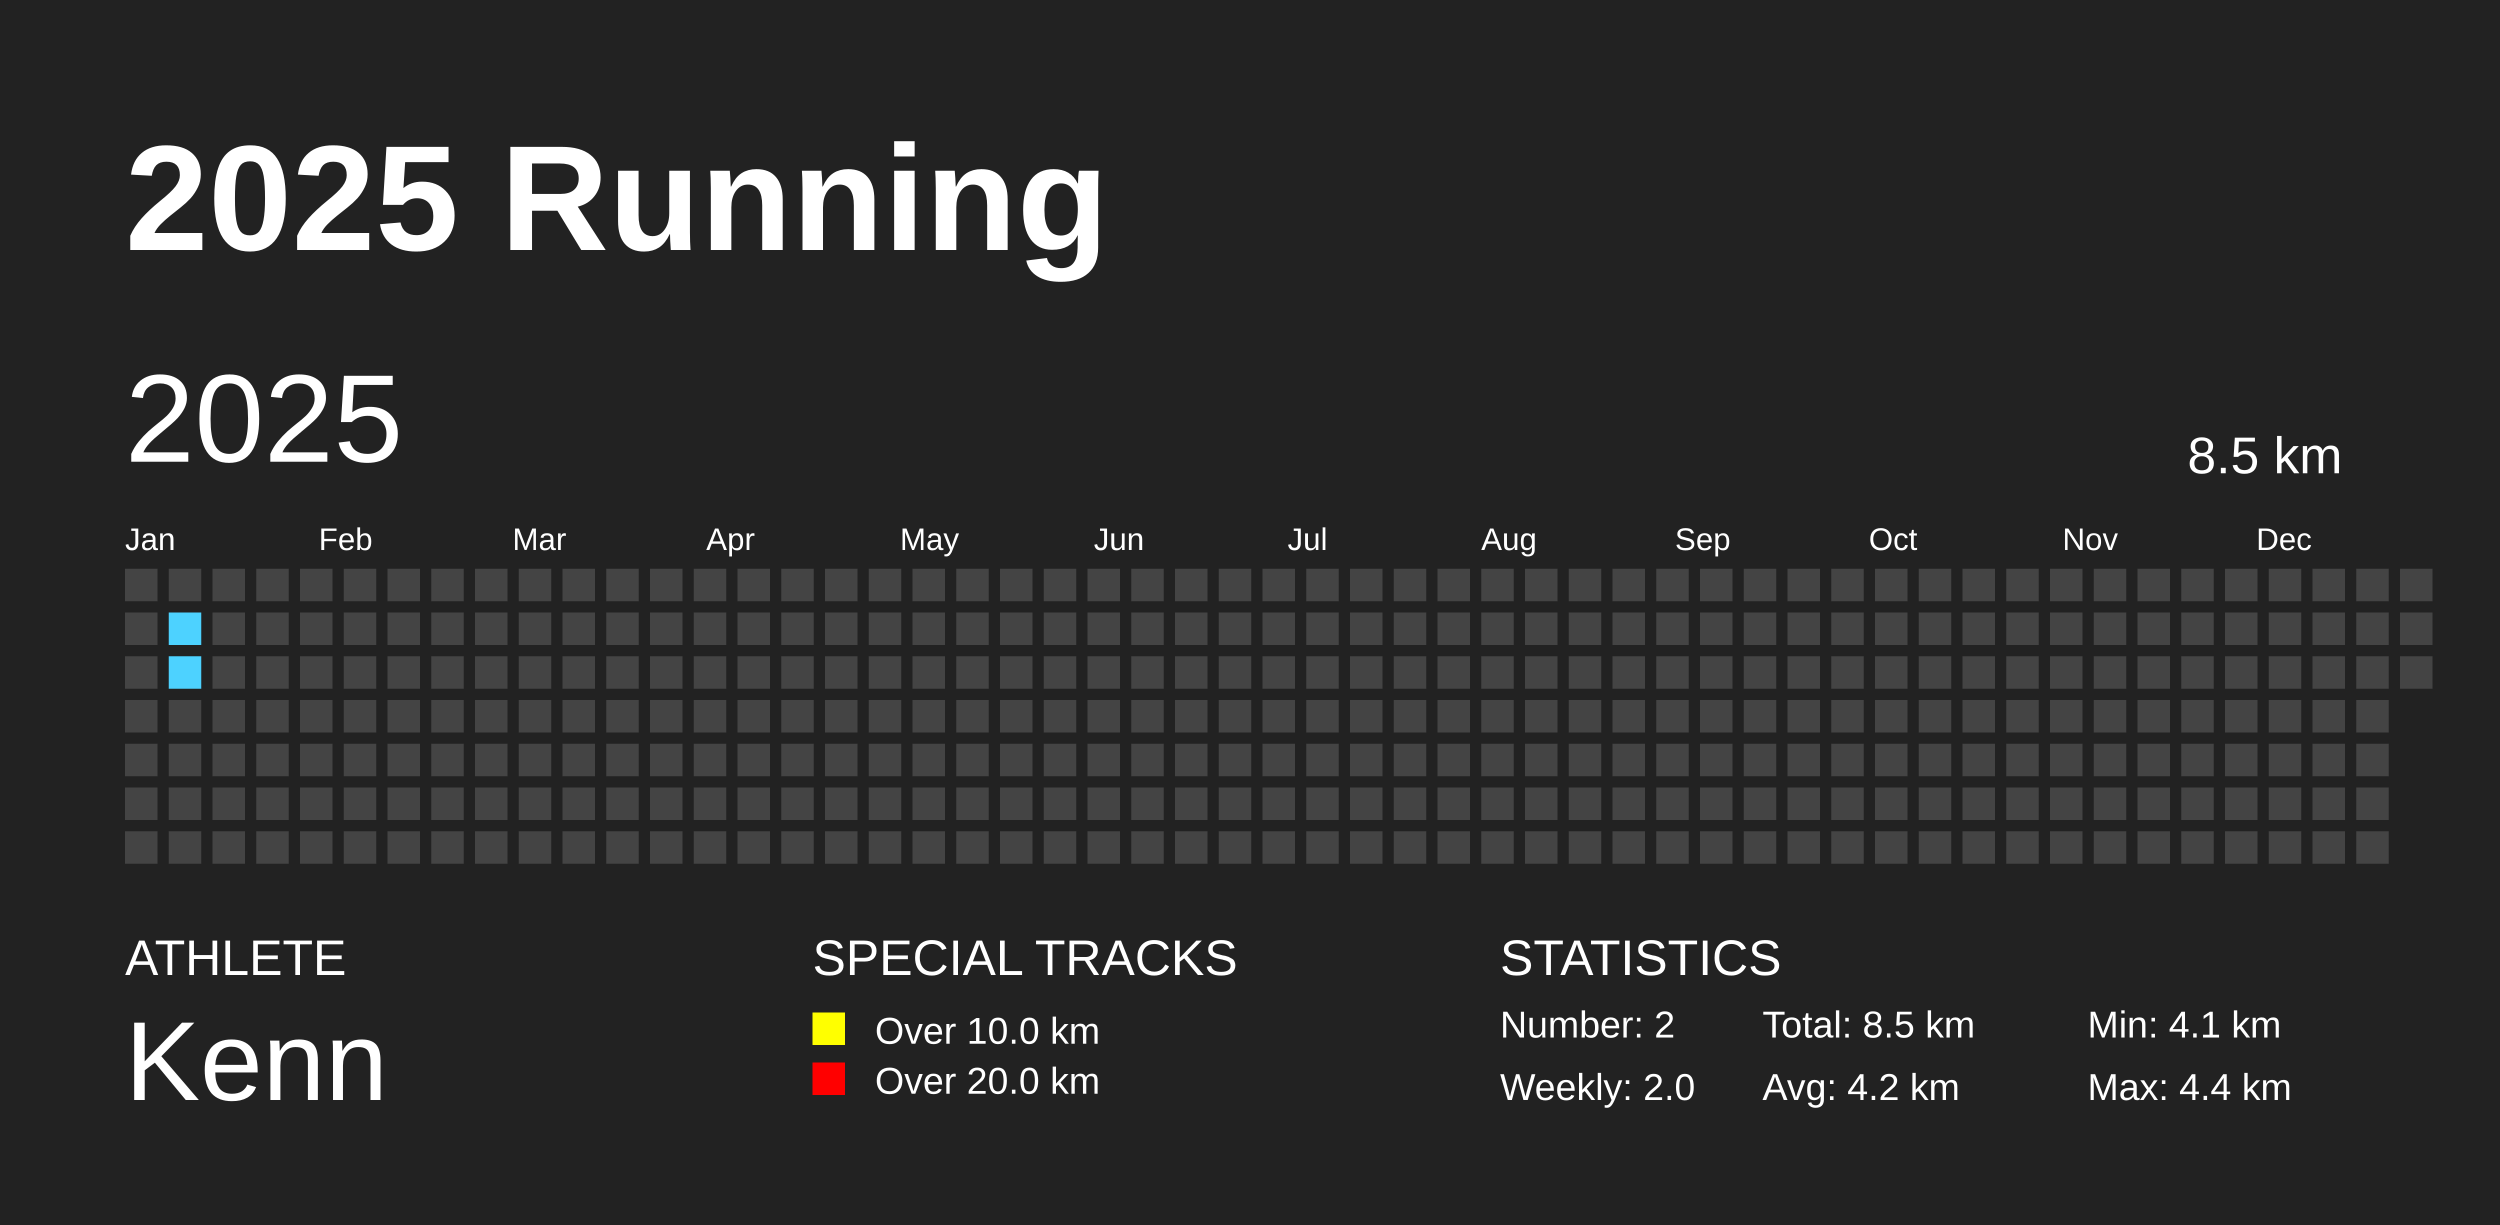
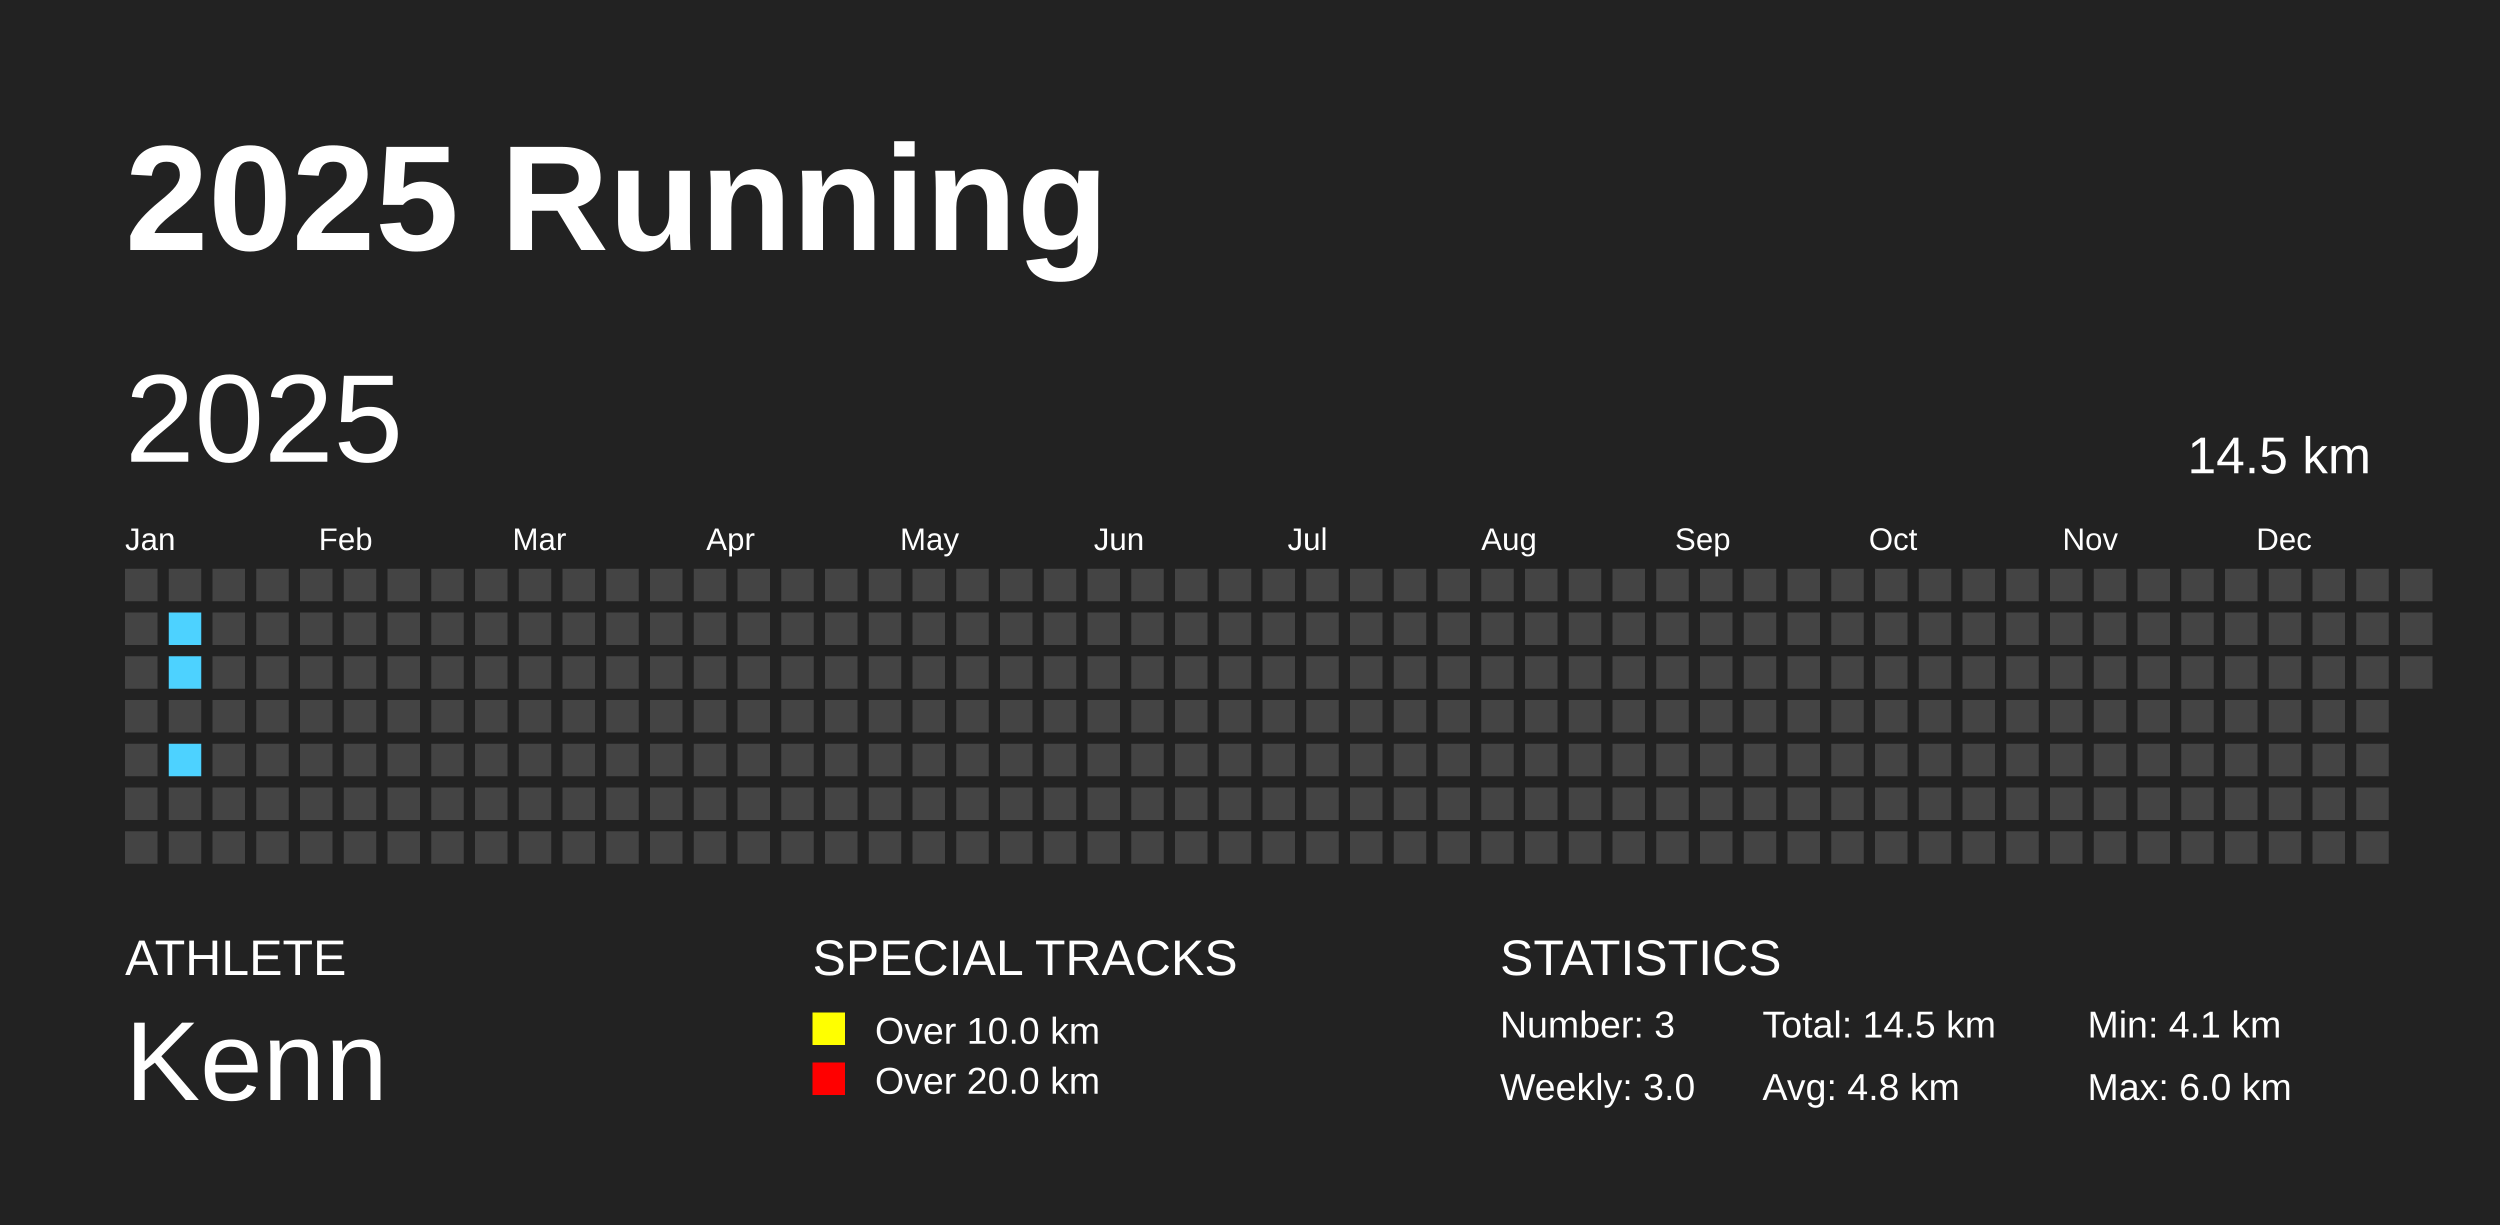
<svg xmlns="http://www.w3.org/2000/svg" baseProfile="full" height="98mm" version="1.1" viewBox="0,0,200,98" width="200mm">
  <defs />
  <rect fill="#222222" height="98" width="200" x="0" y="0" />
  <text fill="#FFFFFF" style="font-size:12px; font-family:Arial; font-weight:bold;" x="10" y="20">2025 Running</text>
  <text fill="#FFFFFF" style="font-size:4px; font-family:Arial" x="10" y="78">ATHLETE</text>
  <text fill="#FFFFFF" style="font-size:9px; font-family:Arial" x="10" y="88">Kenn</text>
  <text fill="#FFFFFF" style="font-size:4px; font-family:Arial" x="65" y="78">SPECIAL TRACKS</text>
  <rect fill="yellow" height="2.6" width="2.6" x="65" y="81" />
  <text fill="#FFFFFF" style="font-size:3px; font-family:Arial" x="70" y="83.5">Over 10.0 km</text>
  <rect fill="red" height="2.6" width="2.6" x="65" y="85" />
  <text fill="#FFFFFF" style="font-size:3px; font-family:Arial" x="70" y="87.5">Over 20.0 km</text>
  <text fill="#FFFFFF" style="font-size:4px; font-family:Arial" x="120" y="78">STATISTICS</text>
-   <text fill="#FFFFFF" style="font-size:3px; font-family:Arial" x="120" y="83">Number: 2</text>
-   <text fill="#FFFFFF" style="font-size:3px; font-family:Arial" x="120" y="88">Weekly: 2.0</text>
-   <text fill="#FFFFFF" style="font-size:3px; font-family:Arial" x="141" y="83">Total: 8.5 km</text>
-   <text fill="#FFFFFF" style="font-size:3px; font-family:Arial" x="141" y="88">Avg: 4.2 km</text>
+   <text fill="#FFFFFF" style="font-size:3px; font-family:Arial" x="120" y="83">Number: 3</text>
+   <text fill="#FFFFFF" style="font-size:3px; font-family:Arial" x="120" y="88">Weekly: 3.0</text>
+   <text fill="#FFFFFF" style="font-size:3px; font-family:Arial" x="141" y="83">Total: 14.5 km</text>
+   <text fill="#FFFFFF" style="font-size:3px; font-family:Arial" x="141" y="88">Avg: 4.8 km</text>
  <text fill="#FFFFFF" style="font-size:3px; font-family:Arial" x="167" y="83">Min: 4.1 km</text>
-   <text fill="#FFFFFF" style="font-size:3px; font-family:Arial" x="167" y="88">Max: 4.4 km</text>
+   <text fill="#FFFFFF" style="font-size:3px; font-family:Arial" x="167" y="88">Max: 6.0 km</text>
  <text dominant-baseline="hanging" fill="#FFFFFF" style="font-size:10.0px; font-family:Arial;" x="10" y="30">2025</text>
-   <text dominant-baseline="hanging" fill="#FFFFFF" style="font-size:4.125px; font-family:Arial;" x="175" y="35">8.5 km</text>
+   <text dominant-baseline="hanging" fill="#FFFFFF" style="font-size:4.125px; font-family:Arial;" x="175" y="35">14.5 km</text>
  <text fill="#FFFFFF" style="font-size:2.5px; font-family:Arial" x="10.0" y="44">Jan</text>
  <text fill="#FFFFFF" style="font-size:2.5px; font-family:Arial" x="25.5" y="44">Feb</text>
  <text fill="#FFFFFF" style="font-size:2.5px; font-family:Arial" x="41.0" y="44">Mar</text>
  <text fill="#FFFFFF" style="font-size:2.5px; font-family:Arial" x="56.5" y="44">Apr</text>
  <text fill="#FFFFFF" style="font-size:2.5px; font-family:Arial" x="72.0" y="44">May</text>
  <text fill="#FFFFFF" style="font-size:2.5px; font-family:Arial" x="87.5" y="44">Jun</text>
  <text fill="#FFFFFF" style="font-size:2.5px; font-family:Arial" x="103.0" y="44">Jul</text>
  <text fill="#FFFFFF" style="font-size:2.5px; font-family:Arial" x="118.5" y="44">Aug</text>
  <text fill="#FFFFFF" style="font-size:2.5px; font-family:Arial" x="134.0" y="44">Sep</text>
  <text fill="#FFFFFF" style="font-size:2.5px; font-family:Arial" x="149.5" y="44">Oct</text>
  <text fill="#FFFFFF" style="font-size:2.5px; font-family:Arial" x="165.0" y="44">Nov</text>
  <text fill="#FFFFFF" style="font-size:2.5px; font-family:Arial" x="180.5" y="44">Dec</text>
  <rect fill="#444444" height="2.6" width="2.6" x="10.0" y="45.5" />
  <rect fill="#444444" height="2.6" width="2.6" x="10.0" y="49.0" />
  <rect fill="#444444" height="2.6" width="2.6" x="10.0" y="52.5" />
  <rect fill="#444444" height="2.6" width="2.6" x="10.0" y="56.0" />
  <rect fill="#444444" height="2.6" width="2.6" x="10.0" y="59.5" />
  <rect fill="#444444" height="2.6" width="2.6" x="10.0" y="63.0" />
  <rect fill="#444444" height="2.6" width="2.6" x="10.0" y="66.5" />
  <rect fill="#444444" height="2.6" width="2.6" x="13.5" y="45.5" />
  <rect fill="#4dd2ff" height="2.6" width="2.6" x="13.5" y="49.0" />
  <rect fill="#4dd2ff" height="2.6" width="2.6" x="13.5" y="52.5" />
  <rect fill="#444444" height="2.6" width="2.6" x="13.5" y="56.0" />
-   <rect fill="#444444" height="2.6" width="2.6" x="13.5" y="59.5" />
+   <rect fill="#4dd2ff" height="2.6" width="2.6" x="13.5" y="59.5" />
  <rect fill="#444444" height="2.6" width="2.6" x="13.5" y="63.0" />
  <rect fill="#444444" height="2.6" width="2.6" x="13.5" y="66.5" />
  <rect fill="#444444" height="2.6" width="2.6" x="17.0" y="45.5" />
  <rect fill="#444444" height="2.6" width="2.6" x="17.0" y="49.0" />
  <rect fill="#444444" height="2.6" width="2.6" x="17.0" y="52.5" />
  <rect fill="#444444" height="2.6" width="2.6" x="17.0" y="56.0" />
  <rect fill="#444444" height="2.6" width="2.6" x="17.0" y="59.5" />
  <rect fill="#444444" height="2.6" width="2.6" x="17.0" y="63.0" />
  <rect fill="#444444" height="2.6" width="2.6" x="17.0" y="66.5" />
  <rect fill="#444444" height="2.6" width="2.6" x="20.5" y="45.5" />
  <rect fill="#444444" height="2.6" width="2.6" x="20.5" y="49.0" />
  <rect fill="#444444" height="2.6" width="2.6" x="20.5" y="52.5" />
  <rect fill="#444444" height="2.6" width="2.6" x="20.5" y="56.0" />
  <rect fill="#444444" height="2.6" width="2.6" x="20.5" y="59.5" />
  <rect fill="#444444" height="2.6" width="2.6" x="20.5" y="63.0" />
  <rect fill="#444444" height="2.6" width="2.6" x="20.5" y="66.5" />
  <rect fill="#444444" height="2.6" width="2.6" x="24.0" y="45.5" />
  <rect fill="#444444" height="2.6" width="2.6" x="24.0" y="49.0" />
  <rect fill="#444444" height="2.6" width="2.6" x="24.0" y="52.5" />
  <rect fill="#444444" height="2.6" width="2.6" x="24.0" y="56.0" />
  <rect fill="#444444" height="2.6" width="2.6" x="24.0" y="59.5" />
  <rect fill="#444444" height="2.6" width="2.6" x="24.0" y="63.0" />
  <rect fill="#444444" height="2.6" width="2.6" x="24.0" y="66.5" />
  <rect fill="#444444" height="2.6" width="2.6" x="27.5" y="45.5" />
  <rect fill="#444444" height="2.6" width="2.6" x="27.5" y="49.0" />
  <rect fill="#444444" height="2.6" width="2.6" x="27.5" y="52.5" />
  <rect fill="#444444" height="2.6" width="2.6" x="27.5" y="56.0" />
  <rect fill="#444444" height="2.6" width="2.6" x="27.5" y="59.5" />
  <rect fill="#444444" height="2.6" width="2.6" x="27.5" y="63.0" />
  <rect fill="#444444" height="2.6" width="2.6" x="27.5" y="66.5" />
  <rect fill="#444444" height="2.6" width="2.6" x="31.0" y="45.5" />
  <rect fill="#444444" height="2.6" width="2.6" x="31.0" y="49.0" />
  <rect fill="#444444" height="2.6" width="2.6" x="31.0" y="52.5" />
  <rect fill="#444444" height="2.6" width="2.6" x="31.0" y="56.0" />
  <rect fill="#444444" height="2.6" width="2.6" x="31.0" y="59.5" />
  <rect fill="#444444" height="2.6" width="2.6" x="31.0" y="63.0" />
  <rect fill="#444444" height="2.6" width="2.6" x="31.0" y="66.5" />
  <rect fill="#444444" height="2.6" width="2.6" x="34.5" y="45.5" />
  <rect fill="#444444" height="2.6" width="2.6" x="34.5" y="49.0" />
  <rect fill="#444444" height="2.6" width="2.6" x="34.5" y="52.5" />
  <rect fill="#444444" height="2.6" width="2.6" x="34.5" y="56.0" />
  <rect fill="#444444" height="2.6" width="2.6" x="34.5" y="59.5" />
  <rect fill="#444444" height="2.6" width="2.6" x="34.5" y="63.0" />
  <rect fill="#444444" height="2.6" width="2.6" x="34.5" y="66.5" />
  <rect fill="#444444" height="2.6" width="2.6" x="38.0" y="45.5" />
  <rect fill="#444444" height="2.6" width="2.6" x="38.0" y="49.0" />
  <rect fill="#444444" height="2.6" width="2.6" x="38.0" y="52.5" />
  <rect fill="#444444" height="2.6" width="2.6" x="38.0" y="56.0" />
  <rect fill="#444444" height="2.6" width="2.6" x="38.0" y="59.5" />
  <rect fill="#444444" height="2.6" width="2.6" x="38.0" y="63.0" />
  <rect fill="#444444" height="2.6" width="2.6" x="38.0" y="66.5" />
  <rect fill="#444444" height="2.6" width="2.6" x="41.5" y="45.5" />
  <rect fill="#444444" height="2.6" width="2.6" x="41.5" y="49.0" />
  <rect fill="#444444" height="2.6" width="2.6" x="41.5" y="52.5" />
  <rect fill="#444444" height="2.6" width="2.6" x="41.5" y="56.0" />
  <rect fill="#444444" height="2.6" width="2.6" x="41.5" y="59.5" />
  <rect fill="#444444" height="2.6" width="2.6" x="41.5" y="63.0" />
  <rect fill="#444444" height="2.6" width="2.6" x="41.5" y="66.5" />
  <rect fill="#444444" height="2.6" width="2.6" x="45.0" y="45.5" />
  <rect fill="#444444" height="2.6" width="2.6" x="45.0" y="49.0" />
  <rect fill="#444444" height="2.6" width="2.6" x="45.0" y="52.5" />
  <rect fill="#444444" height="2.6" width="2.6" x="45.0" y="56.0" />
  <rect fill="#444444" height="2.6" width="2.6" x="45.0" y="59.5" />
  <rect fill="#444444" height="2.6" width="2.6" x="45.0" y="63.0" />
  <rect fill="#444444" height="2.6" width="2.6" x="45.0" y="66.5" />
  <rect fill="#444444" height="2.6" width="2.6" x="48.5" y="45.5" />
  <rect fill="#444444" height="2.6" width="2.6" x="48.5" y="49.0" />
  <rect fill="#444444" height="2.6" width="2.6" x="48.5" y="52.5" />
  <rect fill="#444444" height="2.6" width="2.6" x="48.5" y="56.0" />
  <rect fill="#444444" height="2.6" width="2.6" x="48.5" y="59.5" />
  <rect fill="#444444" height="2.6" width="2.6" x="48.5" y="63.0" />
  <rect fill="#444444" height="2.6" width="2.6" x="48.5" y="66.5" />
  <rect fill="#444444" height="2.6" width="2.6" x="52.0" y="45.5" />
  <rect fill="#444444" height="2.6" width="2.6" x="52.0" y="49.0" />
  <rect fill="#444444" height="2.6" width="2.6" x="52.0" y="52.5" />
  <rect fill="#444444" height="2.6" width="2.6" x="52.0" y="56.0" />
  <rect fill="#444444" height="2.6" width="2.6" x="52.0" y="59.5" />
  <rect fill="#444444" height="2.6" width="2.6" x="52.0" y="63.0" />
  <rect fill="#444444" height="2.6" width="2.6" x="52.0" y="66.5" />
  <rect fill="#444444" height="2.6" width="2.6" x="55.5" y="45.5" />
  <rect fill="#444444" height="2.6" width="2.6" x="55.5" y="49.0" />
  <rect fill="#444444" height="2.6" width="2.6" x="55.5" y="52.5" />
  <rect fill="#444444" height="2.6" width="2.6" x="55.5" y="56.0" />
  <rect fill="#444444" height="2.6" width="2.6" x="55.5" y="59.5" />
  <rect fill="#444444" height="2.6" width="2.6" x="55.5" y="63.0" />
  <rect fill="#444444" height="2.6" width="2.6" x="55.5" y="66.5" />
  <rect fill="#444444" height="2.6" width="2.6" x="59.0" y="45.5" />
  <rect fill="#444444" height="2.6" width="2.6" x="59.0" y="49.0" />
  <rect fill="#444444" height="2.6" width="2.6" x="59.0" y="52.5" />
  <rect fill="#444444" height="2.6" width="2.6" x="59.0" y="56.0" />
  <rect fill="#444444" height="2.6" width="2.6" x="59.0" y="59.5" />
  <rect fill="#444444" height="2.6" width="2.6" x="59.0" y="63.0" />
  <rect fill="#444444" height="2.6" width="2.6" x="59.0" y="66.5" />
  <rect fill="#444444" height="2.6" width="2.6" x="62.5" y="45.5" />
  <rect fill="#444444" height="2.6" width="2.6" x="62.5" y="49.0" />
  <rect fill="#444444" height="2.6" width="2.6" x="62.5" y="52.5" />
  <rect fill="#444444" height="2.6" width="2.6" x="62.5" y="56.0" />
  <rect fill="#444444" height="2.6" width="2.6" x="62.5" y="59.5" />
  <rect fill="#444444" height="2.6" width="2.6" x="62.5" y="63.0" />
  <rect fill="#444444" height="2.6" width="2.6" x="62.5" y="66.5" />
  <rect fill="#444444" height="2.6" width="2.6" x="66.0" y="45.5" />
  <rect fill="#444444" height="2.6" width="2.6" x="66.0" y="49.0" />
  <rect fill="#444444" height="2.6" width="2.6" x="66.0" y="52.5" />
  <rect fill="#444444" height="2.6" width="2.6" x="66.0" y="56.0" />
  <rect fill="#444444" height="2.6" width="2.6" x="66.0" y="59.5" />
  <rect fill="#444444" height="2.6" width="2.6" x="66.0" y="63.0" />
  <rect fill="#444444" height="2.6" width="2.6" x="66.0" y="66.5" />
  <rect fill="#444444" height="2.6" width="2.6" x="69.5" y="45.5" />
  <rect fill="#444444" height="2.6" width="2.6" x="69.5" y="49.0" />
  <rect fill="#444444" height="2.6" width="2.6" x="69.5" y="52.5" />
  <rect fill="#444444" height="2.6" width="2.6" x="69.5" y="56.0" />
  <rect fill="#444444" height="2.6" width="2.6" x="69.5" y="59.5" />
  <rect fill="#444444" height="2.6" width="2.6" x="69.5" y="63.0" />
  <rect fill="#444444" height="2.6" width="2.6" x="69.5" y="66.5" />
  <rect fill="#444444" height="2.6" width="2.6" x="73.0" y="45.5" />
  <rect fill="#444444" height="2.6" width="2.6" x="73.0" y="49.0" />
  <rect fill="#444444" height="2.6" width="2.6" x="73.0" y="52.5" />
  <rect fill="#444444" height="2.6" width="2.6" x="73.0" y="56.0" />
  <rect fill="#444444" height="2.6" width="2.6" x="73.0" y="59.5" />
  <rect fill="#444444" height="2.6" width="2.6" x="73.0" y="63.0" />
  <rect fill="#444444" height="2.6" width="2.6" x="73.0" y="66.5" />
  <rect fill="#444444" height="2.6" width="2.6" x="76.5" y="45.5" />
  <rect fill="#444444" height="2.6" width="2.6" x="76.5" y="49.0" />
  <rect fill="#444444" height="2.6" width="2.6" x="76.5" y="52.5" />
  <rect fill="#444444" height="2.6" width="2.6" x="76.5" y="56.0" />
  <rect fill="#444444" height="2.6" width="2.6" x="76.5" y="59.5" />
  <rect fill="#444444" height="2.6" width="2.6" x="76.5" y="63.0" />
  <rect fill="#444444" height="2.6" width="2.6" x="76.5" y="66.5" />
  <rect fill="#444444" height="2.6" width="2.6" x="80.0" y="45.5" />
  <rect fill="#444444" height="2.6" width="2.6" x="80.0" y="49.0" />
  <rect fill="#444444" height="2.6" width="2.6" x="80.0" y="52.5" />
  <rect fill="#444444" height="2.6" width="2.6" x="80.0" y="56.0" />
  <rect fill="#444444" height="2.6" width="2.6" x="80.0" y="59.5" />
  <rect fill="#444444" height="2.6" width="2.6" x="80.0" y="63.0" />
  <rect fill="#444444" height="2.6" width="2.6" x="80.0" y="66.5" />
  <rect fill="#444444" height="2.6" width="2.6" x="83.5" y="45.5" />
  <rect fill="#444444" height="2.6" width="2.6" x="83.5" y="49.0" />
  <rect fill="#444444" height="2.6" width="2.6" x="83.5" y="52.5" />
  <rect fill="#444444" height="2.6" width="2.6" x="83.5" y="56.0" />
  <rect fill="#444444" height="2.6" width="2.6" x="83.5" y="59.5" />
  <rect fill="#444444" height="2.6" width="2.6" x="83.5" y="63.0" />
  <rect fill="#444444" height="2.6" width="2.6" x="83.5" y="66.5" />
  <rect fill="#444444" height="2.6" width="2.6" x="87.0" y="45.5" />
  <rect fill="#444444" height="2.6" width="2.6" x="87.0" y="49.0" />
  <rect fill="#444444" height="2.6" width="2.6" x="87.0" y="52.5" />
  <rect fill="#444444" height="2.6" width="2.6" x="87.0" y="56.0" />
  <rect fill="#444444" height="2.6" width="2.6" x="87.0" y="59.5" />
  <rect fill="#444444" height="2.6" width="2.6" x="87.0" y="63.0" />
  <rect fill="#444444" height="2.6" width="2.6" x="87.0" y="66.5" />
  <rect fill="#444444" height="2.6" width="2.6" x="90.5" y="45.5" />
  <rect fill="#444444" height="2.6" width="2.6" x="90.5" y="49.0" />
  <rect fill="#444444" height="2.6" width="2.6" x="90.5" y="52.5" />
  <rect fill="#444444" height="2.6" width="2.6" x="90.5" y="56.0" />
  <rect fill="#444444" height="2.6" width="2.6" x="90.5" y="59.5" />
  <rect fill="#444444" height="2.6" width="2.6" x="90.5" y="63.0" />
  <rect fill="#444444" height="2.6" width="2.6" x="90.5" y="66.5" />
  <rect fill="#444444" height="2.6" width="2.6" x="94.0" y="45.5" />
  <rect fill="#444444" height="2.6" width="2.6" x="94.0" y="49.0" />
  <rect fill="#444444" height="2.6" width="2.6" x="94.0" y="52.5" />
  <rect fill="#444444" height="2.6" width="2.6" x="94.0" y="56.0" />
  <rect fill="#444444" height="2.6" width="2.6" x="94.0" y="59.5" />
  <rect fill="#444444" height="2.6" width="2.6" x="94.0" y="63.0" />
  <rect fill="#444444" height="2.6" width="2.6" x="94.0" y="66.5" />
  <rect fill="#444444" height="2.6" width="2.6" x="97.5" y="45.5" />
  <rect fill="#444444" height="2.6" width="2.6" x="97.5" y="49.0" />
  <rect fill="#444444" height="2.6" width="2.6" x="97.5" y="52.5" />
  <rect fill="#444444" height="2.6" width="2.6" x="97.5" y="56.0" />
  <rect fill="#444444" height="2.6" width="2.6" x="97.5" y="59.5" />
  <rect fill="#444444" height="2.6" width="2.6" x="97.5" y="63.0" />
  <rect fill="#444444" height="2.6" width="2.6" x="97.5" y="66.5" />
  <rect fill="#444444" height="2.6" width="2.6" x="101.0" y="45.5" />
  <rect fill="#444444" height="2.6" width="2.6" x="101.0" y="49.0" />
  <rect fill="#444444" height="2.6" width="2.6" x="101.0" y="52.5" />
  <rect fill="#444444" height="2.6" width="2.6" x="101.0" y="56.0" />
  <rect fill="#444444" height="2.6" width="2.6" x="101.0" y="59.5" />
  <rect fill="#444444" height="2.6" width="2.6" x="101.0" y="63.0" />
  <rect fill="#444444" height="2.6" width="2.6" x="101.0" y="66.5" />
  <rect fill="#444444" height="2.6" width="2.6" x="104.5" y="45.5" />
  <rect fill="#444444" height="2.6" width="2.6" x="104.5" y="49.0" />
  <rect fill="#444444" height="2.6" width="2.6" x="104.5" y="52.5" />
  <rect fill="#444444" height="2.6" width="2.6" x="104.5" y="56.0" />
  <rect fill="#444444" height="2.6" width="2.6" x="104.5" y="59.5" />
  <rect fill="#444444" height="2.6" width="2.6" x="104.5" y="63.0" />
  <rect fill="#444444" height="2.6" width="2.6" x="104.5" y="66.5" />
  <rect fill="#444444" height="2.6" width="2.6" x="108.0" y="45.5" />
  <rect fill="#444444" height="2.6" width="2.6" x="108.0" y="49.0" />
  <rect fill="#444444" height="2.6" width="2.6" x="108.0" y="52.5" />
  <rect fill="#444444" height="2.6" width="2.6" x="108.0" y="56.0" />
  <rect fill="#444444" height="2.6" width="2.6" x="108.0" y="59.5" />
  <rect fill="#444444" height="2.6" width="2.6" x="108.0" y="63.0" />
  <rect fill="#444444" height="2.6" width="2.6" x="108.0" y="66.5" />
  <rect fill="#444444" height="2.6" width="2.6" x="111.5" y="45.5" />
  <rect fill="#444444" height="2.6" width="2.6" x="111.5" y="49.0" />
  <rect fill="#444444" height="2.6" width="2.6" x="111.5" y="52.5" />
  <rect fill="#444444" height="2.6" width="2.6" x="111.5" y="56.0" />
  <rect fill="#444444" height="2.6" width="2.6" x="111.5" y="59.5" />
  <rect fill="#444444" height="2.6" width="2.6" x="111.5" y="63.0" />
  <rect fill="#444444" height="2.6" width="2.6" x="111.5" y="66.5" />
  <rect fill="#444444" height="2.6" width="2.6" x="115.0" y="45.5" />
  <rect fill="#444444" height="2.6" width="2.6" x="115.0" y="49.0" />
  <rect fill="#444444" height="2.6" width="2.6" x="115.0" y="52.5" />
  <rect fill="#444444" height="2.6" width="2.6" x="115.0" y="56.0" />
  <rect fill="#444444" height="2.6" width="2.6" x="115.0" y="59.5" />
  <rect fill="#444444" height="2.6" width="2.6" x="115.0" y="63.0" />
  <rect fill="#444444" height="2.6" width="2.6" x="115.0" y="66.5" />
  <rect fill="#444444" height="2.6" width="2.6" x="118.5" y="45.5" />
  <rect fill="#444444" height="2.6" width="2.6" x="118.5" y="49.0" />
  <rect fill="#444444" height="2.6" width="2.6" x="118.5" y="52.5" />
  <rect fill="#444444" height="2.6" width="2.6" x="118.5" y="56.0" />
  <rect fill="#444444" height="2.6" width="2.6" x="118.5" y="59.5" />
  <rect fill="#444444" height="2.6" width="2.6" x="118.5" y="63.0" />
  <rect fill="#444444" height="2.6" width="2.6" x="118.5" y="66.5" />
  <rect fill="#444444" height="2.6" width="2.6" x="122.0" y="45.5" />
  <rect fill="#444444" height="2.6" width="2.6" x="122.0" y="49.0" />
  <rect fill="#444444" height="2.6" width="2.6" x="122.0" y="52.5" />
  <rect fill="#444444" height="2.6" width="2.6" x="122.0" y="56.0" />
  <rect fill="#444444" height="2.6" width="2.6" x="122.0" y="59.5" />
  <rect fill="#444444" height="2.6" width="2.6" x="122.0" y="63.0" />
  <rect fill="#444444" height="2.6" width="2.6" x="122.0" y="66.5" />
  <rect fill="#444444" height="2.6" width="2.6" x="125.5" y="45.5" />
  <rect fill="#444444" height="2.6" width="2.6" x="125.5" y="49.0" />
  <rect fill="#444444" height="2.6" width="2.6" x="125.5" y="52.5" />
  <rect fill="#444444" height="2.6" width="2.6" x="125.5" y="56.0" />
  <rect fill="#444444" height="2.6" width="2.6" x="125.5" y="59.5" />
  <rect fill="#444444" height="2.6" width="2.6" x="125.5" y="63.0" />
  <rect fill="#444444" height="2.6" width="2.6" x="125.5" y="66.5" />
  <rect fill="#444444" height="2.6" width="2.6" x="129.0" y="45.5" />
  <rect fill="#444444" height="2.6" width="2.6" x="129.0" y="49.0" />
  <rect fill="#444444" height="2.6" width="2.6" x="129.0" y="52.5" />
  <rect fill="#444444" height="2.6" width="2.6" x="129.0" y="56.0" />
  <rect fill="#444444" height="2.6" width="2.6" x="129.0" y="59.5" />
  <rect fill="#444444" height="2.6" width="2.6" x="129.0" y="63.0" />
  <rect fill="#444444" height="2.6" width="2.6" x="129.0" y="66.5" />
  <rect fill="#444444" height="2.6" width="2.6" x="132.5" y="45.5" />
  <rect fill="#444444" height="2.6" width="2.6" x="132.5" y="49.0" />
  <rect fill="#444444" height="2.6" width="2.6" x="132.5" y="52.5" />
  <rect fill="#444444" height="2.6" width="2.6" x="132.5" y="56.0" />
  <rect fill="#444444" height="2.6" width="2.6" x="132.5" y="59.5" />
  <rect fill="#444444" height="2.6" width="2.6" x="132.5" y="63.0" />
  <rect fill="#444444" height="2.6" width="2.6" x="132.5" y="66.5" />
  <rect fill="#444444" height="2.6" width="2.6" x="136.0" y="45.5" />
  <rect fill="#444444" height="2.6" width="2.6" x="136.0" y="49.0" />
  <rect fill="#444444" height="2.6" width="2.6" x="136.0" y="52.5" />
  <rect fill="#444444" height="2.6" width="2.6" x="136.0" y="56.0" />
  <rect fill="#444444" height="2.6" width="2.6" x="136.0" y="59.5" />
  <rect fill="#444444" height="2.6" width="2.6" x="136.0" y="63.0" />
  <rect fill="#444444" height="2.6" width="2.6" x="136.0" y="66.5" />
  <rect fill="#444444" height="2.6" width="2.6" x="139.5" y="45.5" />
  <rect fill="#444444" height="2.6" width="2.6" x="139.5" y="49.0" />
  <rect fill="#444444" height="2.6" width="2.6" x="139.5" y="52.5" />
  <rect fill="#444444" height="2.6" width="2.6" x="139.5" y="56.0" />
  <rect fill="#444444" height="2.6" width="2.6" x="139.5" y="59.5" />
  <rect fill="#444444" height="2.6" width="2.6" x="139.5" y="63.0" />
  <rect fill="#444444" height="2.6" width="2.6" x="139.5" y="66.5" />
  <rect fill="#444444" height="2.6" width="2.6" x="143.0" y="45.5" />
  <rect fill="#444444" height="2.6" width="2.6" x="143.0" y="49.0" />
  <rect fill="#444444" height="2.6" width="2.6" x="143.0" y="52.5" />
  <rect fill="#444444" height="2.6" width="2.6" x="143.0" y="56.0" />
  <rect fill="#444444" height="2.6" width="2.6" x="143.0" y="59.5" />
  <rect fill="#444444" height="2.6" width="2.6" x="143.0" y="63.0" />
  <rect fill="#444444" height="2.6" width="2.6" x="143.0" y="66.5" />
  <rect fill="#444444" height="2.6" width="2.6" x="146.5" y="45.5" />
  <rect fill="#444444" height="2.6" width="2.6" x="146.5" y="49.0" />
  <rect fill="#444444" height="2.6" width="2.6" x="146.5" y="52.5" />
  <rect fill="#444444" height="2.6" width="2.6" x="146.5" y="56.0" />
  <rect fill="#444444" height="2.6" width="2.6" x="146.5" y="59.5" />
  <rect fill="#444444" height="2.6" width="2.6" x="146.5" y="63.0" />
  <rect fill="#444444" height="2.6" width="2.6" x="146.5" y="66.5" />
  <rect fill="#444444" height="2.6" width="2.6" x="150.0" y="45.5" />
  <rect fill="#444444" height="2.6" width="2.6" x="150.0" y="49.0" />
  <rect fill="#444444" height="2.6" width="2.6" x="150.0" y="52.5" />
  <rect fill="#444444" height="2.6" width="2.6" x="150.0" y="56.0" />
  <rect fill="#444444" height="2.6" width="2.6" x="150.0" y="59.5" />
  <rect fill="#444444" height="2.6" width="2.6" x="150.0" y="63.0" />
  <rect fill="#444444" height="2.6" width="2.6" x="150.0" y="66.5" />
  <rect fill="#444444" height="2.6" width="2.6" x="153.5" y="45.5" />
  <rect fill="#444444" height="2.6" width="2.6" x="153.5" y="49.0" />
  <rect fill="#444444" height="2.6" width="2.6" x="153.5" y="52.5" />
  <rect fill="#444444" height="2.6" width="2.6" x="153.5" y="56.0" />
  <rect fill="#444444" height="2.6" width="2.6" x="153.5" y="59.5" />
  <rect fill="#444444" height="2.6" width="2.6" x="153.5" y="63.0" />
  <rect fill="#444444" height="2.6" width="2.6" x="153.5" y="66.5" />
  <rect fill="#444444" height="2.6" width="2.6" x="157.0" y="45.5" />
  <rect fill="#444444" height="2.6" width="2.6" x="157.0" y="49.0" />
  <rect fill="#444444" height="2.6" width="2.6" x="157.0" y="52.5" />
  <rect fill="#444444" height="2.6" width="2.6" x="157.0" y="56.0" />
  <rect fill="#444444" height="2.6" width="2.6" x="157.0" y="59.5" />
  <rect fill="#444444" height="2.6" width="2.6" x="157.0" y="63.0" />
  <rect fill="#444444" height="2.6" width="2.6" x="157.0" y="66.5" />
  <rect fill="#444444" height="2.6" width="2.6" x="160.5" y="45.5" />
  <rect fill="#444444" height="2.6" width="2.6" x="160.5" y="49.0" />
  <rect fill="#444444" height="2.6" width="2.6" x="160.5" y="52.5" />
  <rect fill="#444444" height="2.6" width="2.6" x="160.5" y="56.0" />
  <rect fill="#444444" height="2.6" width="2.6" x="160.5" y="59.5" />
  <rect fill="#444444" height="2.6" width="2.6" x="160.5" y="63.0" />
  <rect fill="#444444" height="2.6" width="2.6" x="160.5" y="66.5" />
  <rect fill="#444444" height="2.6" width="2.6" x="164.0" y="45.5" />
  <rect fill="#444444" height="2.6" width="2.6" x="164.0" y="49.0" />
  <rect fill="#444444" height="2.6" width="2.6" x="164.0" y="52.5" />
  <rect fill="#444444" height="2.6" width="2.6" x="164.0" y="56.0" />
  <rect fill="#444444" height="2.6" width="2.6" x="164.0" y="59.5" />
  <rect fill="#444444" height="2.6" width="2.6" x="164.0" y="63.0" />
  <rect fill="#444444" height="2.6" width="2.6" x="164.0" y="66.5" />
  <rect fill="#444444" height="2.6" width="2.6" x="167.5" y="45.5" />
  <rect fill="#444444" height="2.6" width="2.6" x="167.5" y="49.0" />
  <rect fill="#444444" height="2.6" width="2.6" x="167.5" y="52.5" />
  <rect fill="#444444" height="2.6" width="2.6" x="167.5" y="56.0" />
  <rect fill="#444444" height="2.6" width="2.6" x="167.5" y="59.5" />
  <rect fill="#444444" height="2.6" width="2.6" x="167.5" y="63.0" />
  <rect fill="#444444" height="2.6" width="2.6" x="167.5" y="66.5" />
  <rect fill="#444444" height="2.6" width="2.6" x="171.0" y="45.5" />
  <rect fill="#444444" height="2.6" width="2.6" x="171.0" y="49.0" />
  <rect fill="#444444" height="2.6" width="2.6" x="171.0" y="52.5" />
  <rect fill="#444444" height="2.6" width="2.6" x="171.0" y="56.0" />
  <rect fill="#444444" height="2.6" width="2.6" x="171.0" y="59.5" />
  <rect fill="#444444" height="2.6" width="2.6" x="171.0" y="63.0" />
  <rect fill="#444444" height="2.6" width="2.6" x="171.0" y="66.5" />
  <rect fill="#444444" height="2.6" width="2.6" x="174.5" y="45.5" />
  <rect fill="#444444" height="2.6" width="2.6" x="174.5" y="49.0" />
  <rect fill="#444444" height="2.6" width="2.6" x="174.5" y="52.5" />
  <rect fill="#444444" height="2.6" width="2.6" x="174.5" y="56.0" />
  <rect fill="#444444" height="2.6" width="2.6" x="174.5" y="59.5" />
  <rect fill="#444444" height="2.6" width="2.6" x="174.5" y="63.0" />
  <rect fill="#444444" height="2.6" width="2.6" x="174.5" y="66.5" />
  <rect fill="#444444" height="2.6" width="2.6" x="178.0" y="45.5" />
  <rect fill="#444444" height="2.6" width="2.6" x="178.0" y="49.0" />
  <rect fill="#444444" height="2.6" width="2.6" x="178.0" y="52.5" />
  <rect fill="#444444" height="2.6" width="2.6" x="178.0" y="56.0" />
  <rect fill="#444444" height="2.6" width="2.6" x="178.0" y="59.5" />
  <rect fill="#444444" height="2.6" width="2.6" x="178.0" y="63.0" />
  <rect fill="#444444" height="2.6" width="2.6" x="178.0" y="66.5" />
  <rect fill="#444444" height="2.6" width="2.6" x="181.5" y="45.5" />
  <rect fill="#444444" height="2.6" width="2.6" x="181.5" y="49.0" />
  <rect fill="#444444" height="2.6" width="2.6" x="181.5" y="52.5" />
  <rect fill="#444444" height="2.6" width="2.6" x="181.5" y="56.0" />
  <rect fill="#444444" height="2.6" width="2.6" x="181.5" y="59.5" />
  <rect fill="#444444" height="2.6" width="2.6" x="181.5" y="63.0" />
  <rect fill="#444444" height="2.6" width="2.6" x="181.5" y="66.5" />
  <rect fill="#444444" height="2.6" width="2.6" x="185.0" y="45.5" />
  <rect fill="#444444" height="2.6" width="2.6" x="185.0" y="49.0" />
  <rect fill="#444444" height="2.6" width="2.6" x="185.0" y="52.5" />
  <rect fill="#444444" height="2.6" width="2.6" x="185.0" y="56.0" />
  <rect fill="#444444" height="2.6" width="2.6" x="185.0" y="59.5" />
  <rect fill="#444444" height="2.6" width="2.6" x="185.0" y="63.0" />
  <rect fill="#444444" height="2.6" width="2.6" x="185.0" y="66.5" />
  <rect fill="#444444" height="2.6" width="2.6" x="188.5" y="45.5" />
  <rect fill="#444444" height="2.6" width="2.6" x="188.5" y="49.0" />
  <rect fill="#444444" height="2.6" width="2.6" x="188.5" y="52.5" />
  <rect fill="#444444" height="2.6" width="2.6" x="188.5" y="56.0" />
  <rect fill="#444444" height="2.6" width="2.6" x="188.5" y="59.5" />
  <rect fill="#444444" height="2.6" width="2.6" x="188.5" y="63.0" />
  <rect fill="#444444" height="2.6" width="2.6" x="188.5" y="66.5" />
  <rect fill="#444444" height="2.6" width="2.6" x="192.0" y="45.5" />
  <rect fill="#444444" height="2.6" width="2.6" x="192.0" y="49.0" />
  <rect fill="#444444" height="2.6" width="2.6" x="192.0" y="52.5" />
</svg>
